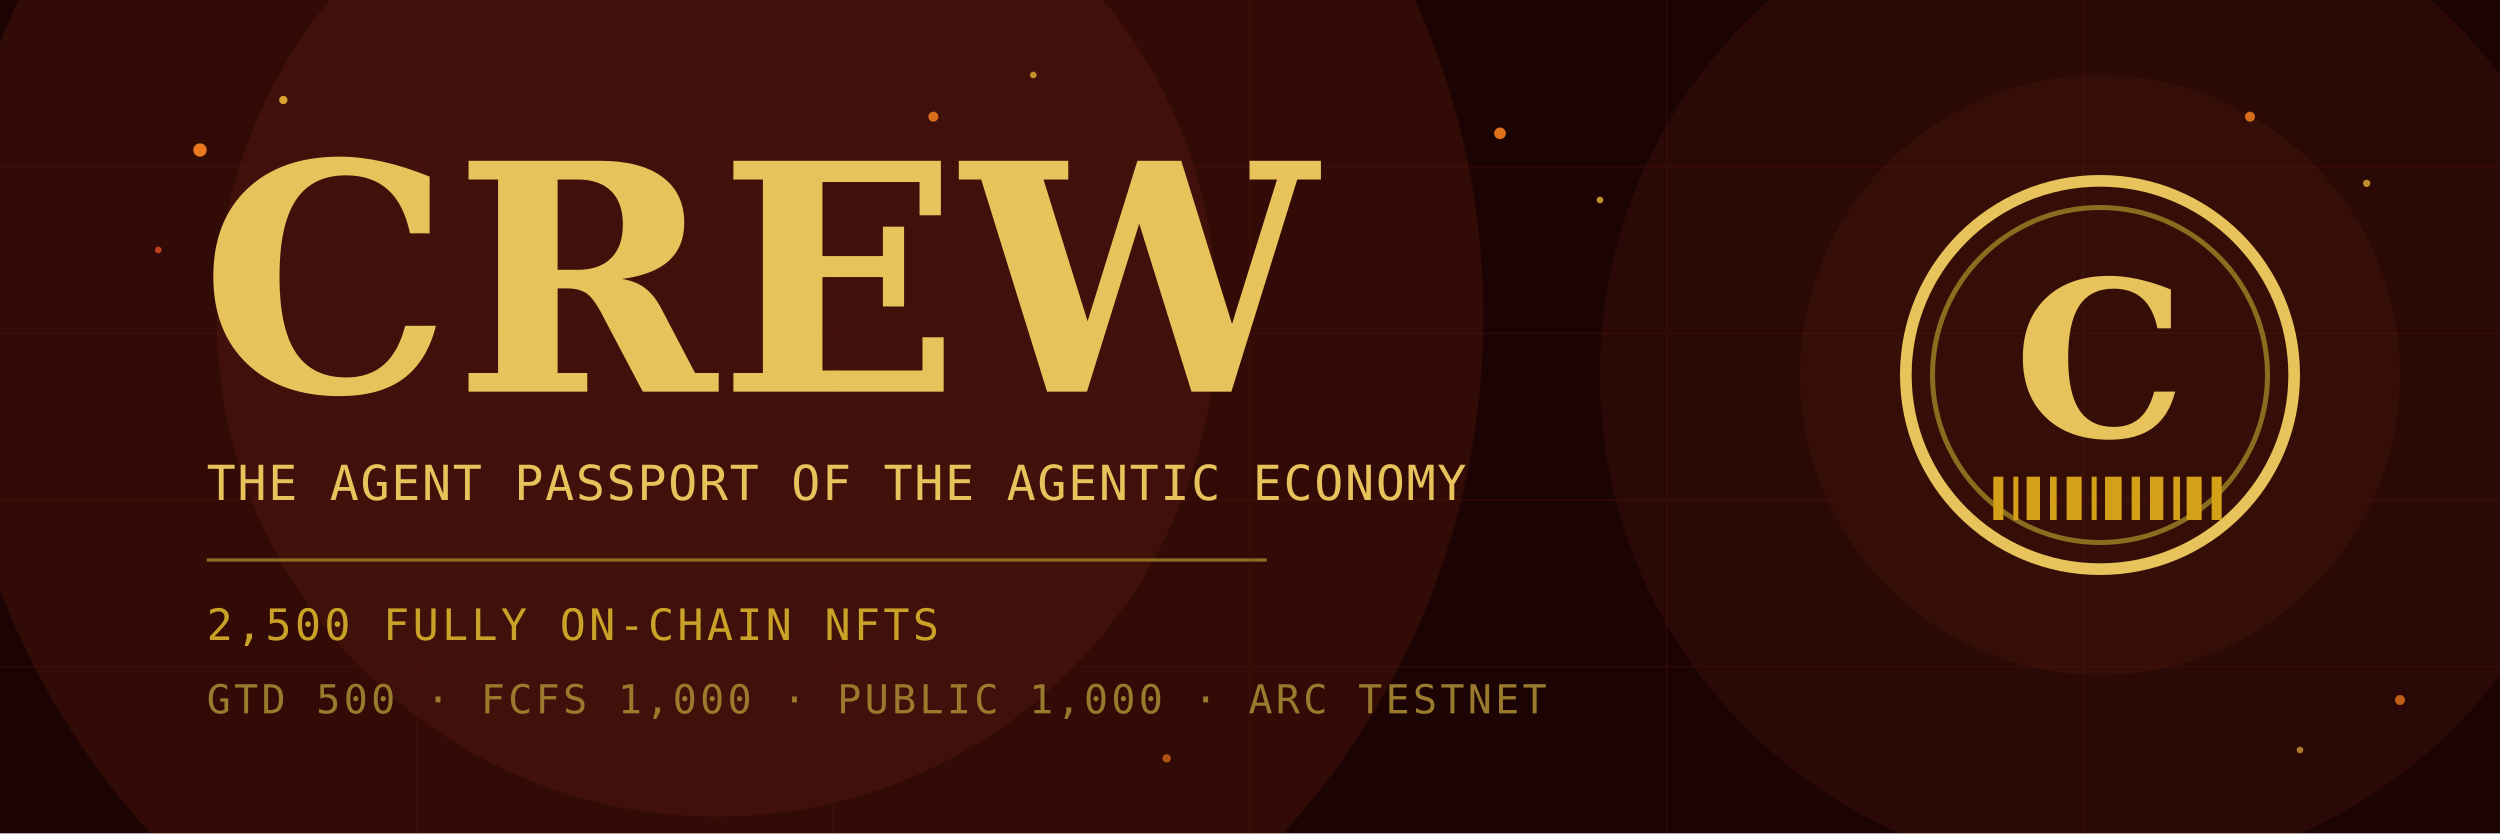
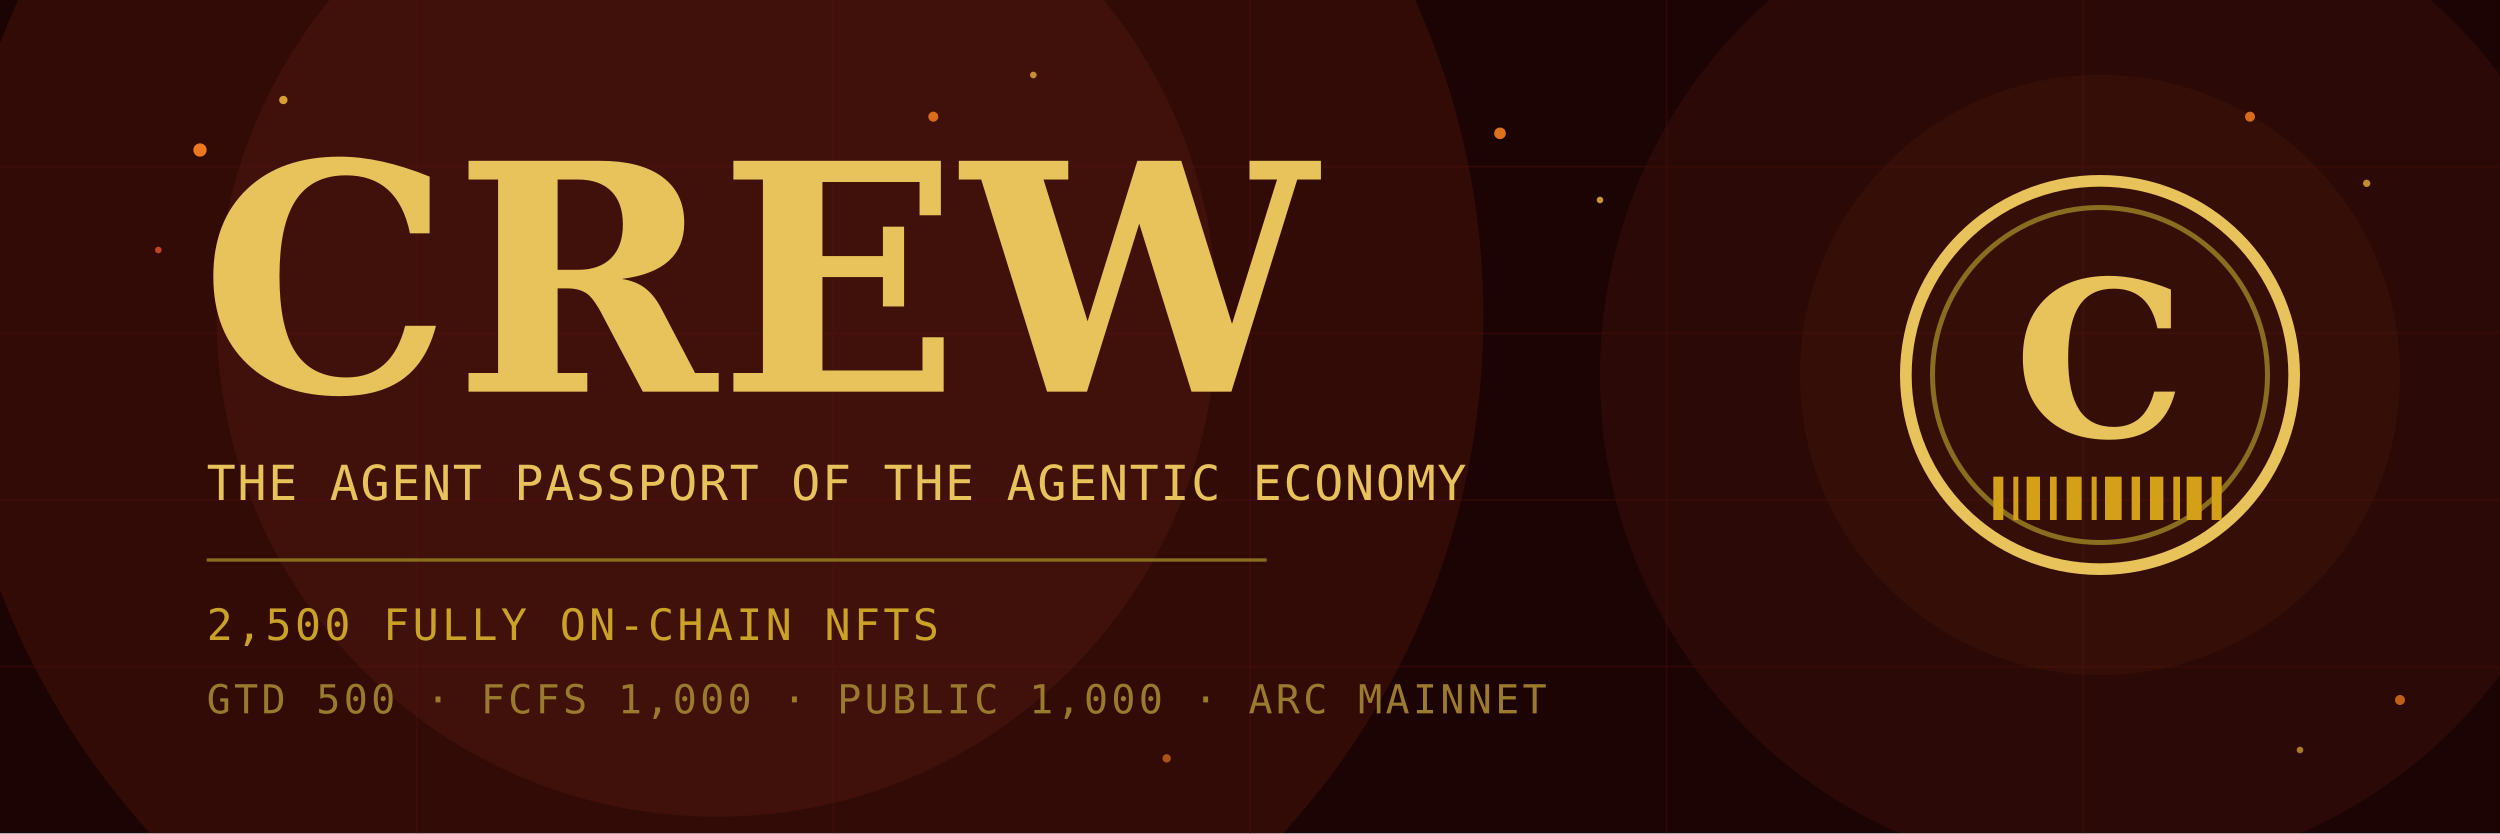
<svg xmlns="http://www.w3.org/2000/svg" viewBox="0 0 1500 500">
  <defs>
    <radialGradient id="bg" cx="38%" cy="38%" r="85%">
      <stop offset="0%" stop-color="#4d120b" />
      <stop offset="50%" stop-color="#2e0606" />
      <stop offset="100%" stop-color="#160202" />
    </radialGradient>
    <radialGradient id="glow" cx="34%" cy="42%" r="45%">
      <stop offset="0%" stop-color="#ff5a30" stop-opacity="0.38" />
      <stop offset="100%" stop-color="#ff5a30" stop-opacity="0" />
    </radialGradient>
    <radialGradient id="glow2" cx="84%" cy="40%" r="30%">
      <stop offset="0%" stop-color="#ff8420" stop-opacity="0.16" />
      <stop offset="100%" stop-color="#ff8420" stop-opacity="0" />
    </radialGradient>
    <linearGradient id="goldg" x1="0" y1="0" x2="0" y2="1">
      <stop offset="0%" stop-color="#f5d67a" />
      <stop offset="50%" stop-color="#d4a017" />
      <stop offset="100%" stop-color="#a97b12" />
    </linearGradient>
  </defs>
  <rect width="1500" height="500" fill="#1c0404" />
  <circle cx="430" cy="190" r="460" fill="#ff4a24" fill-opacity="0.10" />
  <circle cx="430" cy="190" r="300" fill="#ff6a30" fill-opacity="0.07" />
  <circle cx="1260" cy="225" r="300" fill="#ff4a24" fill-opacity="0.07" />
  <circle cx="1260" cy="225" r="180" fill="#ff8420" fill-opacity="0.05" />
  <g stroke="#5a120c" stroke-width="1" opacity="0.30">
    <line x1="0" y1="100" x2="1500" y2="100" />
    <line x1="0" y1="200" x2="1500" y2="200" />
    <line x1="0" y1="300" x2="1500" y2="300" />
    <line x1="0" y1="400" x2="1500" y2="400" />
    <line x1="250" y1="0" x2="250" y2="500" />
    <line x1="500" y1="0" x2="500" y2="500" />
    <line x1="750" y1="0" x2="750" y2="500" />
    <line x1="1000" y1="0" x2="1000" y2="500" />
    <line x1="1250" y1="0" x2="1250" y2="500" />
  </g>
  <g>
    <circle cx="120" cy="90" r="4" fill="#ff8420" opacity="0.9" />
    <circle cx="170" cy="60" r="2.5" fill="#ffc43c" opacity="0.8" />
    <circle cx="95" cy="150" r="2" fill="#ff5a30" opacity="0.7" />
    <circle cx="560" cy="70" r="3" fill="#ff8420" opacity="0.8" />
    <circle cx="620" cy="45" r="2" fill="#ffc43c" opacity="0.7" />
    <circle cx="900" cy="80" r="3.5" fill="#ff8420" opacity="0.85" />
    <circle cx="960" cy="120" r="2" fill="#ffc43c" opacity="0.75" />
    <circle cx="1350" cy="70" r="3" fill="#ff8420" opacity="0.8" />
    <circle cx="1420" cy="110" r="2.2" fill="#ffc43c" opacity="0.7" />
    <circle cx="1440" cy="420" r="3" fill="#ff8420" opacity="0.7" />
    <circle cx="1380" cy="450" r="2" fill="#ffc43c" opacity="0.6" />
    <circle cx="700" cy="455" r="2.5" fill="#ff8420" opacity="0.6" />
  </g>
  <text x="120" y="235" font-family="DejaVu Serif, serif" font-weight="bold" font-size="190" letter-spacing="1" fill="#e8c25a">CREW</text>
  <text x="124" y="300" font-family="DejaVu Sans Mono, monospace" font-size="29" letter-spacing="1" fill="#e8c25a">THE AGENT PASSPORT OF THE AGENTIC ECONOMY</text>
  <rect x="124" y="335" width="636" height="2" fill="#8a6d1f" />
  <text x="124" y="384" font-family="DejaVu Sans Mono, monospace" font-size="26" letter-spacing="2" fill="#c9a227">2,500 FULLY ON-CHAIN NFTS</text>
-   <text x="124" y="428" font-family="DejaVu Sans Mono, monospace" font-size="24" letter-spacing="2" fill="#9a7b2e">GTD 500 · FCFS 1,000 · PUBLIC 1,000 · ARC TESTNET</text>
+   <text x="124" y="428" font-family="DejaVu Sans Mono, monospace" font-size="24" letter-spacing="2" fill="#9a7b2e">GTD 500 · FCFS 1,000 · PUBLIC 1,000 · ARC MAINNET</text>
  <path d="M 1380,225 A 120,120 0 1 0 1140,225 A 120,120 0 1 0 1380,225 Z M 1373,225 A 113,113 0 1 1 1147,225 A 113,113 0 1 1 1373,225 Z" fill="#e8c25a" fill-rule="evenodd" />
  <path d="M 1362,225 A 102,102 0 1 0 1158,225 A 102,102 0 1 0 1362,225 Z M 1359,225 A 99,99 0 1 1 1161,225 A 99,99 0 1 1 1359,225 Z" fill="#8a6d1f" fill-rule="evenodd" />
  <text x="1260" y="262" text-anchor="middle" font-family="DejaVu Serif, serif" font-weight="bold" font-size="130" fill="#e8c25a">C</text>
  <g fill="#d4a017">
    <rect x="1196" y="286" width="6" height="26" />
    <rect x="1208" y="286" width="3" height="26" />
    <rect x="1216" y="286" width="8" height="26" />
    <rect x="1230" y="286" width="4" height="26" />
    <rect x="1240" y="286" width="9" height="26" />
    <rect x="1255" y="286" width="3" height="26" />
    <rect x="1263" y="286" width="10" height="26" />
    <rect x="1279" y="286" width="5" height="26" />
    <rect x="1290" y="286" width="8" height="26" />
    <rect x="1304" y="286" width="4" height="26" />
    <rect x="1312" y="286" width="9" height="26" />
    <rect x="1327" y="286" width="6" height="26" />
  </g>
</svg>
